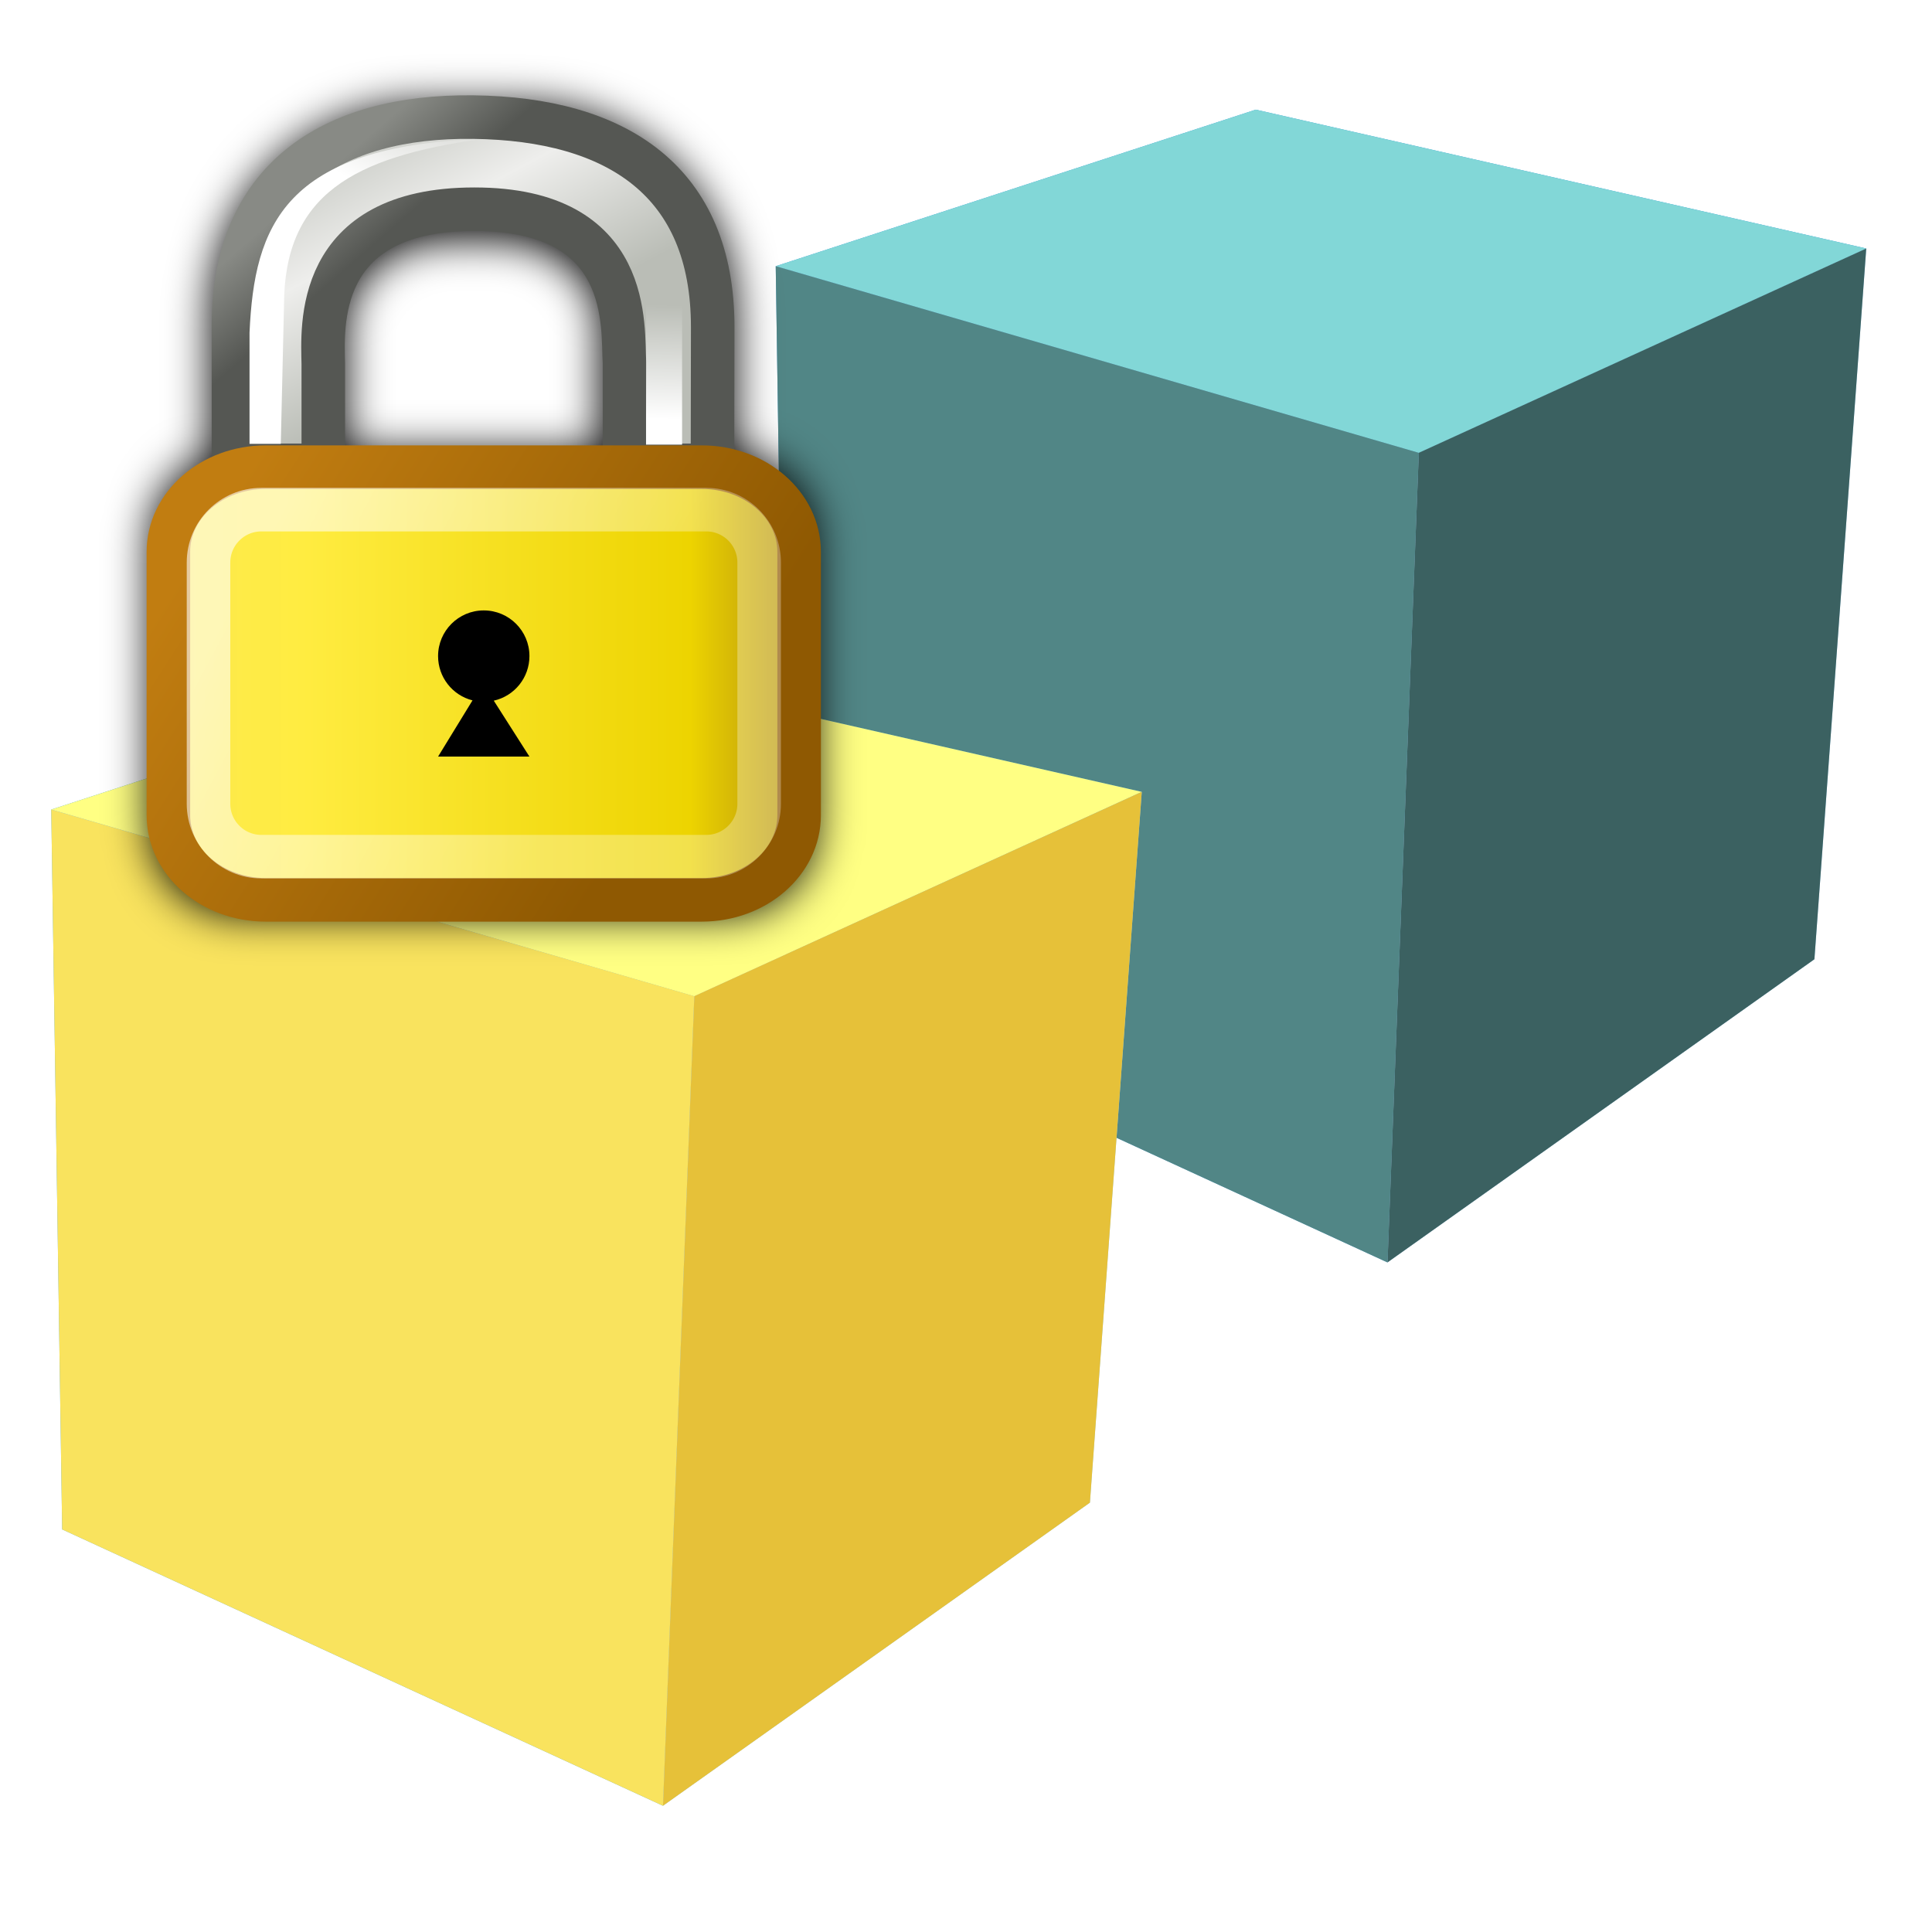
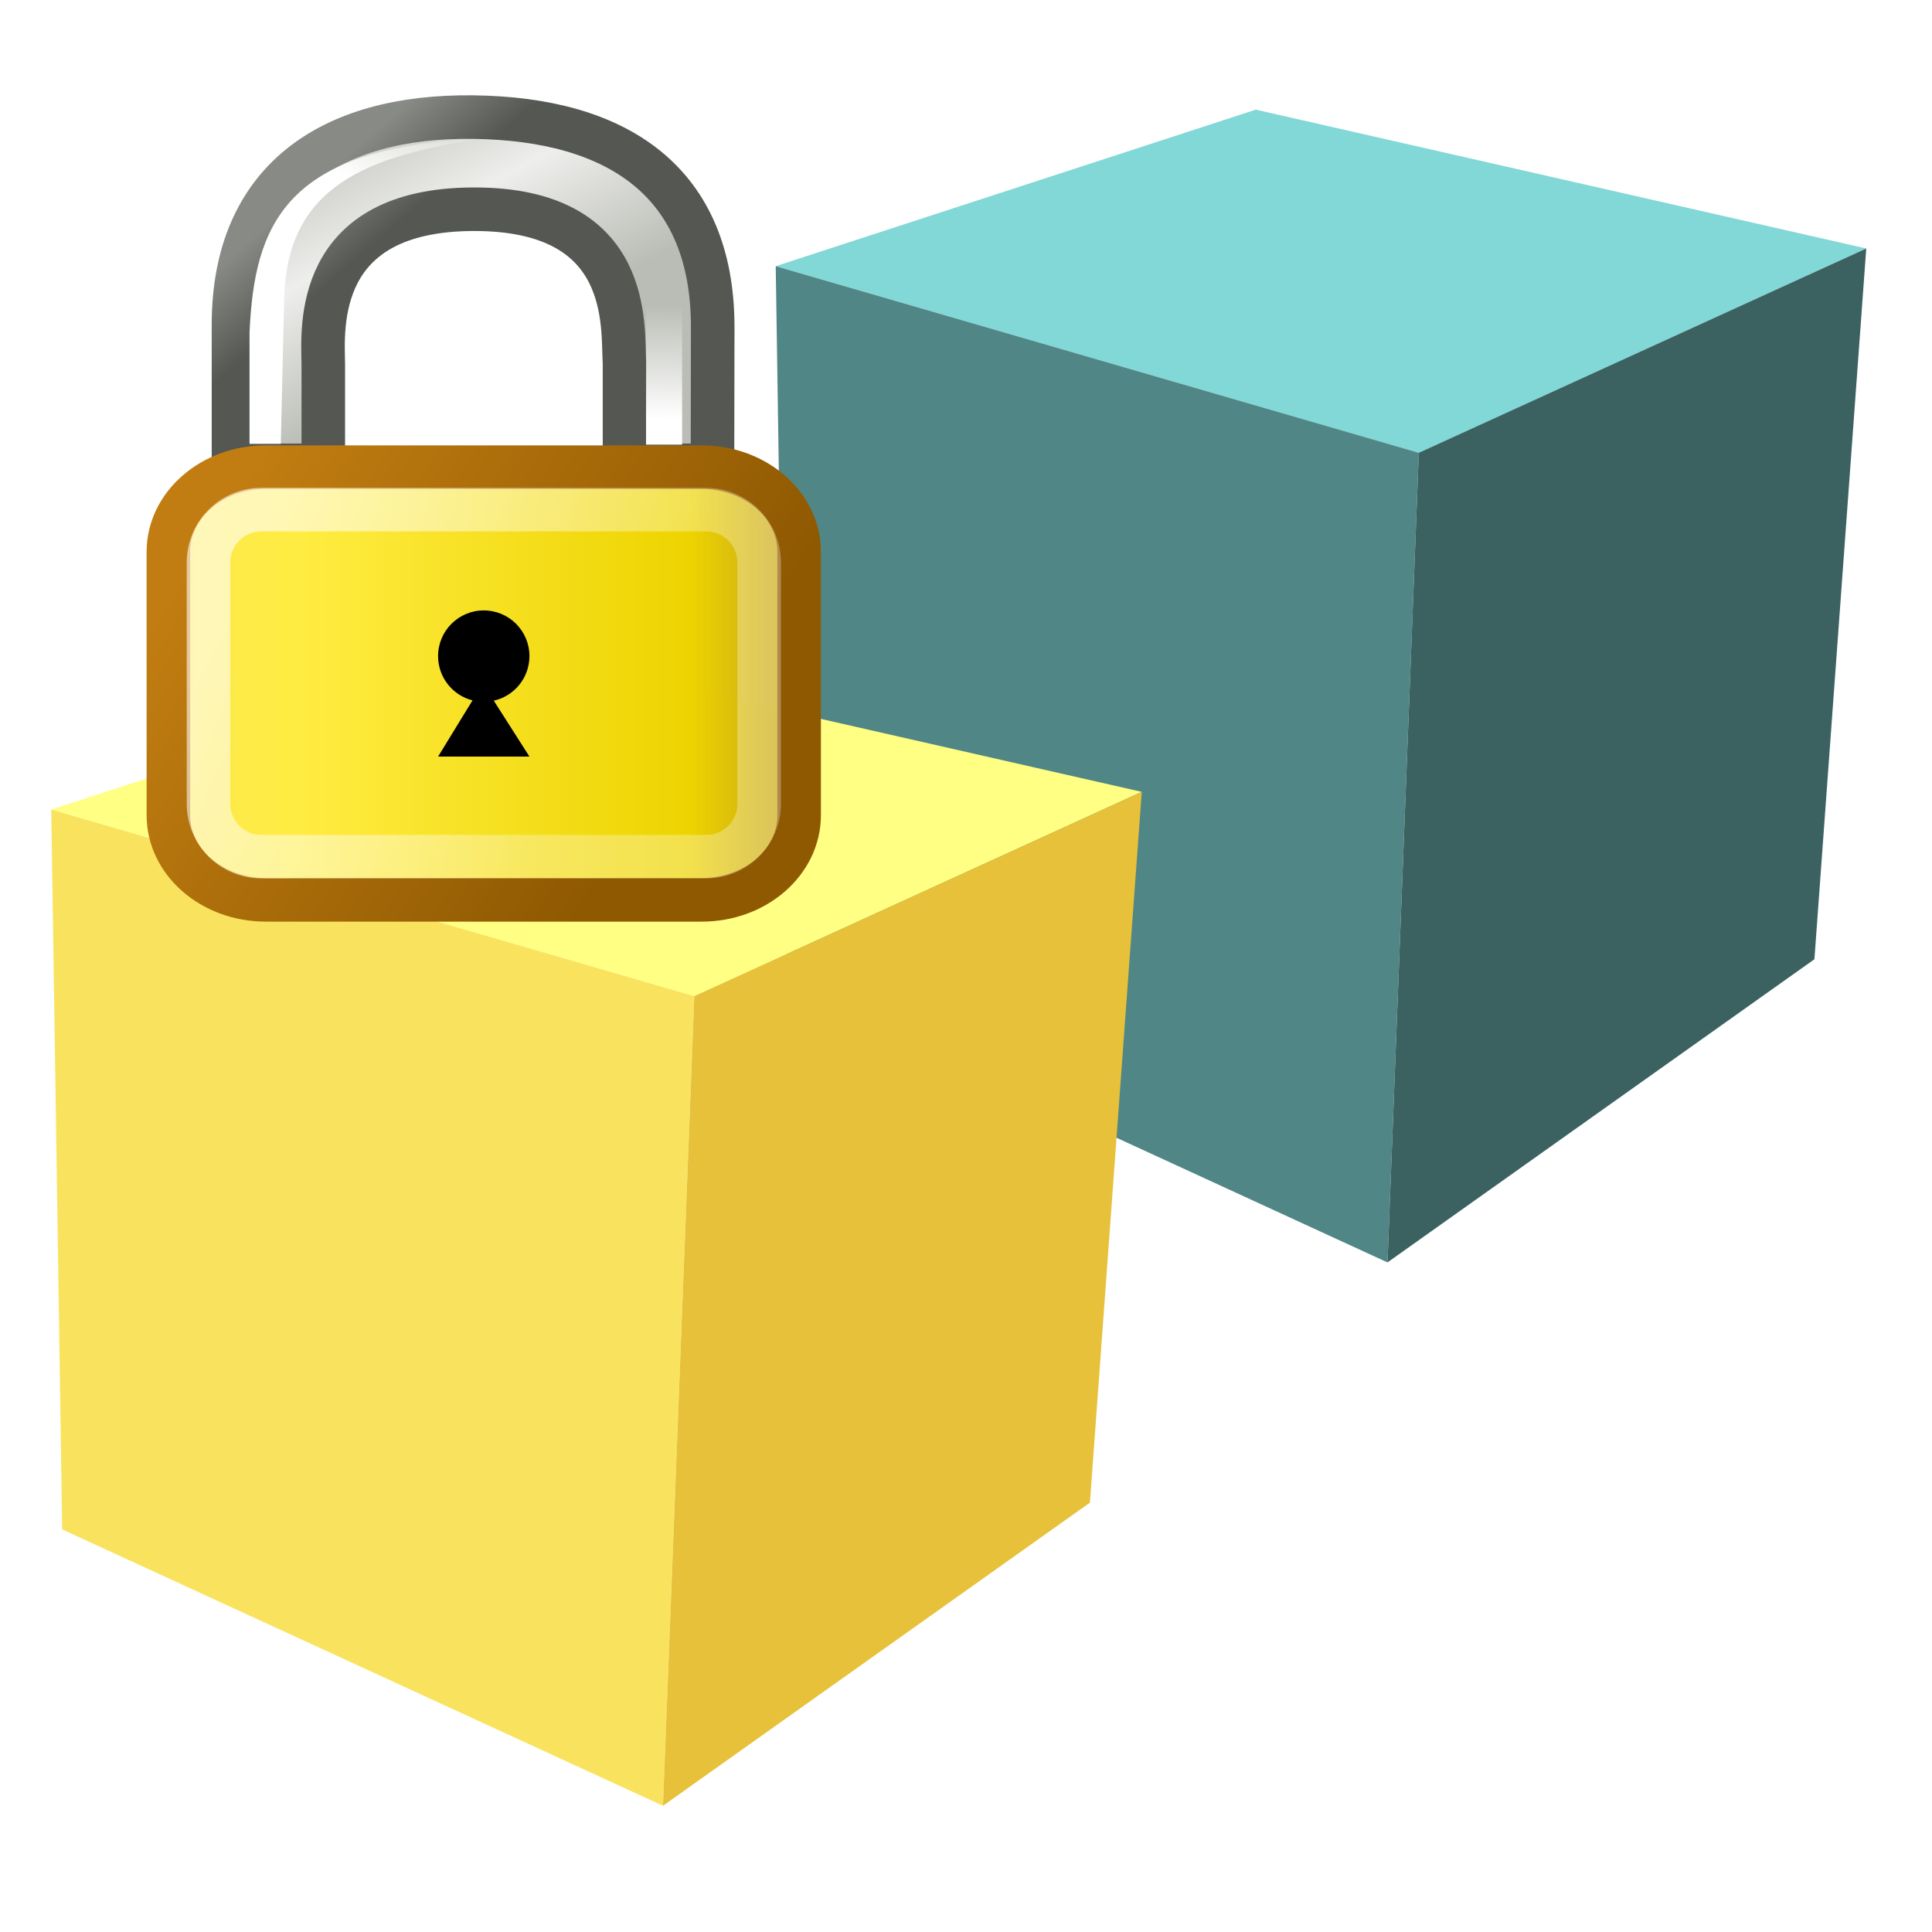
<svg xmlns="http://www.w3.org/2000/svg" xmlns:xlink="http://www.w3.org/1999/xlink" width="64" height="64" id="svg2" version="1.1">
  <defs id="defs4">
    <linearGradient id="linearGradient4532">
      <stop style="stop-color:#fffd74;stop-opacity:1;" offset="0" id="stop4534" />
      <stop style="stop-color:#967933;stop-opacity:1;" offset="1" id="stop4536" />
    </linearGradient>
    <marker orient="auto" refY="0.0" refX="0.0" id="Arrow1Send" style="overflow:visible;">
      <path id="path3801" d="M 0.0,0.0 L 5.0,-5.0 L -12.5,0.0 L 5.0,5.0 L 0.0,0.0 z " style="fill-rule:evenodd;stroke:#000000;stroke-width:1.0pt;" transform="scale(0.2) rotate(180) translate(6,0)" />
    </marker>
    <marker orient="auto" refY="0.0" refX="0.0" id="Arrow2Send" style="overflow:visible;">
      <path id="path3819" style="fill-rule:evenodd;stroke-width:0.625;stroke-linejoin:round;" d="M 8.719,4.034 L -2.207,0.016 L 8.719,-4.002 C 6.973,-1.63 6.983,1.616 8.719,4.034 z " transform="scale(0.3) rotate(180) translate(-2.3,0)" />
    </marker>
    <marker orient="auto" refY="0.0" refX="0.0" id="TriangleOutL" style="overflow:visible">
      <path id="path3928" d="M 5.77,0.0 L -2.88,5.0 L -2.88,-5.0 L 5.77,0.0 z " style="fill-rule:evenodd;stroke:#000000;stroke-width:1.0pt" transform="scale(0.8)" />
    </marker>
    <marker orient="auto" refY="0.0" refX="0.0" id="Arrow1Lend" style="overflow:visible;">
      <path id="path3789" d="M 0.0,0.0 L 5.0,-5.0 L -12.5,0.0 L 5.0,5.0 L 0.0,0.0 z " style="fill-rule:evenodd;stroke:#000000;stroke-width:1.0pt;" transform="scale(0.8) rotate(180) translate(12.5,0)" />
    </marker>
    <marker orient="auto" refY="0.0" refX="0.0" id="Arrow1Lstart" style="overflow:visible">
      <path id="path3786" d="M 0.0,0.0 L 5.0,-5.0 L -12.5,0.0 L 5.0,5.0 L 0.0,0.0 z " style="fill-rule:evenodd;stroke:#000000;stroke-width:1.0pt" transform="scale(0.8) translate(12.5,0)" />
    </marker>
    <marker orient="auto" refY="0.0" refX="0.0" id="Arrow2Mend" style="overflow:visible;">
      <path id="path3813" style="fill-rule:evenodd;stroke-width:0.625;stroke-linejoin:round;" d="M 8.719,4.034 L -2.207,0.016 L 8.719,-4.002 C 6.973,-1.63 6.983,1.616 8.719,4.034 z " transform="scale(0.6) rotate(180) translate(0,0)" />
    </marker>
    <marker orient="auto" refY="0.0" refX="0.0" id="Arrow2Mstart" style="overflow:visible">
      <path id="path3810" style="fill-rule:evenodd;stroke-width:0.625;stroke-linejoin:round" d="M 8.719,4.034 L -2.207,0.016 L 8.719,-4.002 C 6.973,-1.63 6.983,1.616 8.719,4.034 z " transform="scale(0.6) translate(0,0)" />
    </marker>
    <marker orient="auto" refY="0.0" refX="0.0" id="Arrow1Mend" style="overflow:visible;">
      <path id="path3795" d="M 0.0,0.0 L 5.0,-5.0 L -12.5,0.0 L 5.0,5.0 L 0.0,0.0 z " style="fill-rule:evenodd;stroke:#000000;stroke-width:1.0pt;" transform="scale(0.4) rotate(180) translate(10,0)" />
    </marker>
    <linearGradient xlink:href="#linearGradient4495" id="linearGradient4461" x1="113.097" y1="922.788" x2="138.589" y2="862.431" gradientUnits="userSpaceOnUse" />
    <linearGradient id="linearGradient4495">
      <stop style="stop-color:#cd00a0;stop-opacity:1" offset="0" id="stop4449" />
      <stop id="stop4451" offset="0.505" style="stop-color:#ffe1f8;stop-opacity:1" />
      <stop style="stop-color:#cd00a0;stop-opacity:1" offset="1" id="stop4453" />
    </linearGradient>
    <filter style="color-interpolation-filters:sRGB;" id="filter4086" x="-0.034" y="-0.049" height="1.085" width="1.072">
      <feFlood flood-opacity="0" flood-color="rgb(0,0,0)" result="flood" id="feFlood4088" />
      <feComposite in="flood" in2="SourceGraphic" operator="in" result="composite1" id="feComposite4090" />
      <feGaussianBlur in="composite" stdDeviation="2" result="blur" id="feGaussianBlur4092" />
      <feOffset dx="2" dy="2" result="offset" id="feOffset4094" />
      <feComposite in="SourceGraphic" in2="offset" operator="over" result="composite2" id="feComposite4096" />
    </filter>
    <filter style="color-interpolation-filters:sRGB" id="filter4086-9" x="-0.615" y="-0.394" height="1.953" width="2.487">
      <feFlood flood-opacity="0" flood-color="rgb(0,0,0)" result="flood" id="feFlood4088-0" />
      <feComposite in="flood" in2="SourceGraphic" operator="in" result="composite1" id="feComposite4090-0" />
      <feGaussianBlur in="composite" stdDeviation="2" result="blur" id="feGaussianBlur4092-6" />
      <feOffset dx="2" dy="2" result="offset" id="feOffset4094-1" />
      <feComposite in="SourceGraphic" in2="offset" operator="over" result="composite2" id="feComposite4096-3" />
    </filter>
    <filter style="color-interpolation-filters:sRGB" id="filter2" x="-0.615" y="-0.394" height="1.953" width="2.487">
      <feFlood flood-opacity="0" flood-color="rgb(0,0,0)" result="flood" id="feFlood1" />
      <feComposite in="flood" in2="SourceGraphic" operator="in" result="composite1" id="feComposite1" />
      <feGaussianBlur in="composite" stdDeviation="2" result="blur" id="feGaussianBlur1" />
      <feOffset dx="2" dy="2" result="offset" id="feOffset1" />
      <feComposite in="SourceGraphic" in2="offset" operator="over" result="composite2" id="feComposite2" />
    </filter>
    <filter style="color-interpolation-filters:sRGB" id="filter4" x="-0.615" y="-0.394" height="1.953" width="2.487">
      <feFlood flood-opacity="0" flood-color="rgb(0,0,0)" result="flood" id="feFlood2" />
      <feComposite in="flood" in2="SourceGraphic" operator="in" result="composite1" id="feComposite3" />
      <feGaussianBlur in="composite" stdDeviation="2" result="blur" id="feGaussianBlur3" />
      <feOffset dx="2" dy="2" result="offset" id="feOffset3" />
      <feComposite in="SourceGraphic" in2="offset" operator="over" result="composite2" id="feComposite4" />
    </filter>
    <filter style="color-interpolation-filters:sRGB" id="filter6" x="-0.615" y="-0.394" height="1.953" width="2.487">
      <feFlood flood-opacity="0" flood-color="rgb(0,0,0)" result="flood" id="feFlood4" />
      <feComposite in="flood" in2="SourceGraphic" operator="in" result="composite1" id="feComposite5" />
      <feGaussianBlur in="composite" stdDeviation="2" result="blur" id="feGaussianBlur5" />
      <feOffset dx="2" dy="2" result="offset" id="feOffset5" />
      <feComposite in="SourceGraphic" in2="offset" operator="over" result="composite2" id="feComposite6" />
    </filter>
    <filter style="color-interpolation-filters:sRGB" id="filter8" x="-0.615" y="-0.394" height="1.953" width="2.487">
      <feFlood flood-opacity="0" flood-color="rgb(0,0,0)" result="flood" id="feFlood6" />
      <feComposite in="flood" in2="SourceGraphic" operator="in" result="composite1" id="feComposite7" />
      <feGaussianBlur in="composite" stdDeviation="2" result="blur" id="feGaussianBlur7" />
      <feOffset dx="2" dy="2" result="offset" id="feOffset7" />
      <feComposite in="SourceGraphic" in2="offset" operator="over" result="composite2" id="feComposite8" />
    </filter>
    <filter style="color-interpolation-filters:sRGB" id="filter10" x="-0.615" y="-0.394" height="1.953" width="2.487">
      <feFlood flood-opacity="0" flood-color="rgb(0,0,0)" result="flood" id="feFlood8" />
      <feComposite in="flood" in2="SourceGraphic" operator="in" result="composite1" id="feComposite9" />
      <feGaussianBlur in="composite" stdDeviation="2" result="blur" id="feGaussianBlur9" />
      <feOffset dx="2" dy="2" result="offset" id="feOffset9" />
      <feComposite in="SourceGraphic" in2="offset" operator="over" result="composite2" id="feComposite10" />
    </filter>
    <filter style="color-interpolation-filters:sRGB" id="filter12" x="-0.615" y="-0.394" height="1.953" width="2.487">
      <feFlood flood-opacity="0" flood-color="rgb(0,0,0)" result="flood" id="feFlood10" />
      <feComposite in="flood" in2="SourceGraphic" operator="in" result="composite1" id="feComposite11" />
      <feGaussianBlur in="composite" stdDeviation="2" result="blur" id="feGaussianBlur11" />
      <feOffset dx="2" dy="2" result="offset" id="feOffset11" />
      <feComposite in="SourceGraphic" in2="offset" operator="over" result="composite2" id="feComposite12" />
    </filter>
    <filter style="color-interpolation-filters:sRGB" id="filter14" x="-0.615" y="-0.394" height="1.953" width="2.487">
      <feFlood flood-opacity="0" flood-color="rgb(0,0,0)" result="flood" id="feFlood12" />
      <feComposite in="flood" in2="SourceGraphic" operator="in" result="composite1" id="feComposite13" />
      <feGaussianBlur in="composite" stdDeviation="2" result="blur" id="feGaussianBlur13" />
      <feOffset dx="2" dy="2" result="offset" id="feOffset13" />
      <feComposite in="SourceGraphic" in2="offset" operator="over" result="composite2" id="feComposite14" />
-     </filter>
-     <filter style="color-interpolation-filters:sRGB" id="filter9" x="-0.079" y="-0.064" width="1.158" height="1.127">
-       <feGaussianBlur stdDeviation="0.916" id="feGaussianBlur14" />
    </filter>
    <linearGradient gradientTransform="matrix(15.40104,0,0,15.94865,-11.07006,104.565)" gradientUnits="userSpaceOnUse" id="linearGradient35664" x1="12.887" x2="20.087" xlink:href="#linearGradient10591" y1="4.36" y2="18.414" />
    <linearGradient id="linearGradient10591">
      <stop id="stop10593" offset="0" style="stop-color:#babdb6;stop-opacity:1;" />
      <stop id="stop10599" offset="0.5" style="stop-color:#eeeeec;stop-opacity:1;" />
      <stop id="stop10595" offset="1" style="stop-color:#babdb6;stop-opacity:1;" />
    </linearGradient>
    <linearGradient gradientTransform="matrix(15.40104,0,0,15.94865,-11.07006,104.565)" gradientUnits="userSpaceOnUse" id="linearGradient35666" x1="19.251" x2="16.198" xlink:href="#linearGradient11335" y1="9.664" y2="6.04" />
    <linearGradient id="linearGradient11335">
      <stop id="stop11337" offset="0" style="stop-color:#555753;stop-opacity:1;" />
      <stop id="stop11339" offset="1" style="stop-color:#888a85;stop-opacity:1;" />
    </linearGradient>
    <filter style="color-interpolation-filters:sRGB" id="filter16" x="-0.615" y="-0.394" height="1.953" width="2.487">
      <feFlood flood-opacity="0" flood-color="rgb(0,0,0)" result="flood" id="feFlood14" />
      <feComposite in="flood" in2="SourceGraphic" operator="in" result="composite1" id="feComposite15" />
      <feGaussianBlur in="composite" stdDeviation="2" result="blur" id="feGaussianBlur15" />
      <feOffset dx="2" dy="2" result="offset" id="feOffset15" />
      <feComposite in="SourceGraphic" in2="offset" operator="over" result="composite2" id="feComposite16" />
    </filter>
    <linearGradient gradientTransform="matrix(15.72141,0,0,17.13441,-9.289589,61.73223)" gradientUnits="userSpaceOnUse" id="linearGradient35659" x1="6.727" x2="40.938" xlink:href="#linearGradient2092" y1="32.162" y2="32.162" />
    <linearGradient id="linearGradient2092">
      <stop id="stop2094" offset="0" style="stop-color:#fce94f;stop-opacity:1;" />
      <stop id="stop27163" offset="0.21" style="stop-color:#ffec41;stop-opacity:1;" />
      <stop id="stop2293" offset="0.84" style="stop-color:#edd400;stop-opacity:1;" />
      <stop id="stop2100" offset="1" style="stop-color:#c4a00f;stop-opacity:0.941;" />
    </linearGradient>
    <linearGradient gradientTransform="matrix(15.72141,0,0,17.13441,-9.289589,79.38562)" gradientUnits="userSpaceOnUse" id="linearGradient35661" x1="31.63" x2="8.671" xlink:href="#linearGradient11327" y1="41.792" y2="25.794" />
    <linearGradient id="linearGradient11327">
      <stop id="stop11329" offset="0" style="stop-color:#8f5902;stop-opacity:1;" />
      <stop id="stop11331" offset="1" style="stop-color:#c17d11;stop-opacity:1;" />
    </linearGradient>
    <filter style="color-interpolation-filters:sRGB" id="filter18" x="-0.615" y="-0.394" height="1.953" width="2.487">
      <feFlood flood-opacity="0" flood-color="rgb(0,0,0)" result="flood" id="feFlood16" />
      <feComposite in="flood" in2="SourceGraphic" operator="in" result="composite1" id="feComposite17" />
      <feGaussianBlur in="composite" stdDeviation="2" result="blur" id="feGaussianBlur17" />
      <feOffset dx="2" dy="2" result="offset" id="feOffset17" />
      <feComposite in="SourceGraphic" in2="offset" operator="over" result="composite2" id="feComposite18" />
    </filter>
    <linearGradient gradientTransform="matrix(14.54156,0,0,15.0733,19.24707,148.752)" gradientUnits="userSpaceOnUse" id="linearGradient35656" x1="10.907" x2="30.875" xlink:href="#linearGradient9845" y1="25.002" y2="36.127" />
    <linearGradient id="linearGradient9845">
      <stop id="stop9847" offset="0" style="stop-color:#ffffff;stop-opacity:1;" />
      <stop id="stop9849" offset="1" style="stop-color:#ffffff;stop-opacity:0.495;" />
    </linearGradient>
    <filter style="color-interpolation-filters:sRGB" id="filter20" x="-0.615" y="-0.394" height="1.953" width="2.487">
      <feFlood flood-opacity="0" flood-color="rgb(0,0,0)" result="flood" id="feFlood18" />
      <feComposite in="flood" in2="SourceGraphic" operator="in" result="composite1" id="feComposite19" />
      <feGaussianBlur in="composite" stdDeviation="2" result="blur" id="feGaussianBlur19" />
      <feOffset dx="2" dy="2" result="offset" id="feOffset19" />
      <feComposite in="SourceGraphic" in2="offset" operator="over" result="composite2" id="feComposite20" />
    </filter>
    <linearGradient gradientTransform="matrix(31.44282,0,0,14.80969,-182.2253,119.5483)" gradientUnits="userSpaceOnUse" id="linearGradient35653" x1="14.218" x2="17.859" xlink:href="#linearGradient12071" y1="6.88" y2="3.957" />
    <linearGradient id="linearGradient12071">
      <stop id="stop12073" offset="0" style="stop-color:#ffffff;stop-opacity:1;" />
      <stop id="stop12075" offset="1" style="stop-color:#ffffff;stop-opacity:0;" />
    </linearGradient>
    <filter style="color-interpolation-filters:sRGB" id="filter22" x="-0.615" y="-0.394" height="1.953" width="2.487">
      <feFlood flood-opacity="0" flood-color="rgb(0,0,0)" result="flood" id="feFlood20" />
      <feComposite in="flood" in2="SourceGraphic" operator="in" result="composite1" id="feComposite21" />
      <feGaussianBlur in="composite" stdDeviation="2" result="blur" id="feGaussianBlur21" />
      <feOffset dx="2" dy="2" result="offset" id="feOffset21" />
      <feComposite in="SourceGraphic" in2="offset" operator="over" result="composite2" id="feComposite22" />
    </filter>
    <linearGradient gradientTransform="matrix(31.44282,0,0,15.72141,163.6461,98.87078)" gradientUnits="userSpaceOnUse" id="linearGradient35650" x1="11.5" x2="11.779" xlink:href="#linearGradient12071" y1="20.58" y2="14.26" />
    <filter style="color-interpolation-filters:sRGB" id="filter24" x="-0.615" y="-0.394" height="1.953" width="2.487">
      <feFlood flood-opacity="0" flood-color="rgb(0,0,0)" result="flood" id="feFlood23" />
      <feComposite in="flood" in2="SourceGraphic" operator="in" result="composite1" id="feComposite23" />
      <feGaussianBlur in="composite" stdDeviation="2" result="blur" id="feGaussianBlur23" />
      <feOffset dx="2" dy="2" result="offset" id="feOffset23" />
      <feComposite in="SourceGraphic" in2="offset" operator="over" result="composite2" id="feComposite24" />
    </filter>
    <filter style="color-interpolation-filters:sRGB" id="filter26" x="-0.615" y="-0.394" height="1.953" width="2.487">
      <feFlood flood-opacity="0" flood-color="rgb(0,0,0)" result="flood" id="feFlood24" />
      <feComposite in="flood" in2="SourceGraphic" operator="in" result="composite1" id="feComposite25" />
      <feGaussianBlur in="composite" stdDeviation="2" result="blur" id="feGaussianBlur25" />
      <feOffset dx="2" dy="2" result="offset" id="feOffset25" />
      <feComposite in="SourceGraphic" in2="offset" operator="over" result="composite2" id="feComposite26" />
    </filter>
    <filter style="color-interpolation-filters:sRGB" id="filter4086-4" x="-0.028" y="-0.028" height="1.058" width="1.058">
      <feFlood flood-opacity="0" flood-color="rgb(0,0,0)" result="flood" id="feFlood4088-5" />
      <feComposite in="flood" in2="SourceGraphic" operator="in" result="composite1" id="feComposite4090-5" />
      <feGaussianBlur in="composite" stdDeviation="9.872" result="blur" id="feGaussianBlur4092-1" />
      <feOffset dx="2" dy="2" result="offset" id="feOffset4094-7" />
      <feComposite in="SourceGraphic" in2="offset" operator="over" result="composite2" id="feComposite4096-1" />
    </filter>
    <filter style="color-interpolation-filters:sRGB" id="filter4086-4-4-2" x="-0.008" y="-0.012" height="1.028" width="1.02">
      <feFlood flood-opacity="0" flood-color="rgb(0,0,0)" result="flood" id="feFlood4088-5-1-7" />
      <feComposite in="flood" in2="SourceGraphic" operator="in" result="composite1" id="feComposite4090-5-1-7" />
      <feGaussianBlur in="composite" stdDeviation="2" result="blur" id="feGaussianBlur4092-1-3-9" />
      <feOffset dx="2" dy="2" result="offset" id="feOffset4094-7-8-3" />
      <feComposite in="SourceGraphic" in2="offset" operator="over" result="composite2" id="feComposite4096-1-7-1" />
    </filter>
  </defs>
  <g id="layer1" transform="translate(0,-988.3622)">
    <g id="g6386">
      <g id="g8207" transform="matrix(0.7886433,0,0,0.7886433,6.740283,215.5942)" style="stroke-width:6.34;stroke-miterlimit:1;stroke-dasharray:none">
        <g id="g4063" style="filter:url(#filter4086)" transform="matrix(0.9750641,0,0,1,-0.1757747,0)">
-           <path id="path6598-7" d="m 24.832,991.051 20.679,-6.575 26.3,5.832 -19.278,8.588 z" style="fill:#2b93d9;fill-opacity:1;fill-rule:evenodd;stroke:none;display:inline;" />
-           <path id="path6609-4" d="m 24.832,991.051 27.703,7.84 -1.349,34.006 -25.883,-11.609 z" style="fill:#59aae1;fill-opacity:1;fill-rule:evenodd;stroke:none;display:inline;" />
-           <path id="path6622-0" d="m 71.81,990.308 -2.233,29.855 -18.391,12.733 1.349,-34.006 z" style="fill:#9bccee;fill-opacity:1;fill-rule:evenodd;stroke:none;display:inline;" />
          <path style="fill:#82d7d7;fill-opacity:1;fill-rule:evenodd;stroke:none;display:inline;" d="m 24.832,991.051 20.679,-6.575 26.3,5.832 -19.278,8.588 z" id="path4339-9" />
          <path style="fill:#518686;fill-opacity:1;fill-rule:evenodd;stroke:none;display:inline;" d="m 24.832,991.051 27.703,7.84 -1.349,34.006 -25.883,-11.609 z" id="path4345-4" />
          <path style="fill:#3b6161;fill-opacity:1;fill-rule:evenodd;stroke:none;display:inline;" d="m 71.81,990.308 -2.233,29.855 -18.391,12.733 1.349,-34.006 z" id="path4359-8" />
-           <path id="path6598" d="m -6.378,1013.875 20.679,-6.575 26.3,5.832 -19.278,8.588 z" style="fill:#2b93d9;fill-opacity:1;fill-rule:evenodd;stroke:none;display:inline;" />
-           <path id="path6609" d="m -6.378,1013.875 27.703,7.84 -1.349,34.006 -25.883,-11.609 z" style="fill:#59aae1;fill-opacity:1;fill-rule:evenodd;stroke:none;display:inline;" />
-           <path id="path6622" d="m 40.6,1013.132 -2.233,29.855 -18.391,12.732 1.349,-34.006 z" style="fill:#9bccee;fill-opacity:1;fill-rule:evenodd;stroke:none;display:inline;" />
          <g id="g3061">
            <path id="path4339" d="m -6.378,1013.875 20.679,-6.575 26.3,5.832 -19.278,8.588 z" style="fill:#ffff83;fill-opacity:1;fill-rule:evenodd;stroke:none;display:inline;" />
            <path id="path4345" d="m -6.378,1013.875 27.703,7.84 -1.349,34.006 -25.883,-11.609 z" style="fill:#f9e35e;fill-opacity:1;fill-rule:evenodd;stroke:none;display:inline;" />
            <path id="path4359" d="m 40.6,1013.132 -2.233,29.855 -18.391,12.732 1.349,-34.006 z" style="fill:#e6c139;fill-opacity:1;fill-rule:evenodd;stroke:none;display:inline;" />
          </g>
+           <path d="M 149.641,462.771 V 340.213 c 0,-125.518 84.129,-182.742 209.223,-181.174 125.774,1.568 208.814,56.178 208.814,183.173 l -0.208,120.56 H 490.731 v -88.997 c -2.06,-30.893 8.562,-134.373 -130.987,-134.373 -140.512,0 -132.253,103.853 -131.749,134.988 v 88.382 h -78.355 z" id="path2086" style="fill:url(#linearGradient35664);fill-opacity:1;fill-rule:evenodd;stroke:url(#linearGradient35666);stroke-width:37.987;stroke-linecap:butt;stroke-linejoin:miter;stroke-miterlimit:4;stroke-dasharray:none;stroke-opacity:1;filter:url(#filter4086-9)" transform="matrix(0.04938611,0,0,0.04815462,-5.917656,977.1302)" />
          <rect height="850" id="rect2300" style="fill:none;stroke:none;stroke-width:6.34;stroke-miterlimit:1;stroke-dasharray:none;filter:url(#filter4086-9)" width="850" x="-64.88" y="115.856" transform="matrix(0.04938611,0,0,0.04815462,-5.917656,977.1302)" />
-           <path id="rect9-6" style="mix-blend-mode:normal;fill:#000000;fill-opacity:1;fill-rule:evenodd;stroke:none;stroke-width:4.066;stroke-linecap:round;stroke-linejoin:round;stroke-miterlimit:1;stroke-dasharray:none;stroke-opacity:1;paint-order:stroke markers fill;filter:url(#filter9)" d="m 9.29,984.328 c -4.96,0 -8.953,4.003 -8.953,8.975 v 6.048 c -1.483,0.518 -2.543,1.926 -2.543,3.591 v 12.185 c 0,2.107 1.697,3.804 3.804,3.804 H 21.885 c 2.107,0 3.804,-1.697 3.804,-3.804 v -12.185 c 0,-1.977 -1.491,-3.591 -3.415,-3.784 v -5.855 c 0,-4.972 -3.993,-8.975 -8.953,-8.975 z m 1.033,5.713 h 1.976 c 2.435,0 4.396,1.692 4.396,3.792 v 5.305 H 5.926 v -5.305 c 0,-2.1 1.961,-3.792 4.396,-3.792 z" transform="matrix(1.025574,0,0,0.9824728,0.1802722,17.21397)" />
-           <path d="M 149.641,462.771 V 340.213 c 0,-125.518 84.129,-182.742 209.223,-181.174 125.774,1.568 208.814,56.178 208.814,183.173 l -0.208,120.56 H 490.731 v -88.997 c -2.06,-30.893 8.562,-134.373 -130.987,-134.373 -140.512,0 -132.253,103.853 -131.749,134.988 v 88.382 h -78.355 z" id="path2086" style="fill:url(#linearGradient35664);fill-opacity:1;fill-rule:evenodd;stroke:url(#linearGradient35666);stroke-width:37.987;stroke-linecap:butt;stroke-linejoin:miter;stroke-miterlimit:4;stroke-dasharray:none;stroke-opacity:1;filter:url(#filter4086-9)" transform="matrix(0.04938611,0,0,0.04815462,-5.917656,977.1302)" />
          <rect height="377.423" id="rect1314" rx="84.899" ry="73.867" style="fill:url(#linearGradient35659);fill-opacity:1;fill-rule:evenodd;stroke:url(#linearGradient35661);stroke-width:37.987;stroke-linecap:round;stroke-linejoin:round;stroke-miterlimit:4;stroke-dasharray:none;stroke-dashoffset:0;stroke-opacity:1;filter:url(#filter4086-9)" width="550.185" x="92.866" y="464.391" transform="matrix(0.04938611,0,0,0.04815462,-5.917656,977.1302)" />
          <rect height="302.71" id="rect6903" rx="46.14" ry="46.14" style="fill:none;stroke:url(#linearGradient35656);stroke-width:37.987;stroke-linecap:round;stroke-linejoin:round;stroke-miterlimit:4;stroke-dasharray:none;stroke-dashoffset:0;stroke-opacity:0.601;filter:url(#filter4086-9)" width="480.317" x="127.869" y="501.445" transform="matrix(0.04938611,0,0,0.04815462,-5.917656,977.1302)" />
          <path d="m 163.646,347.007 c 4.169,-92.939 30.007,-162.928 202.362,-168.862 -111.601,15.728 -172.304,48.313 -172.304,145.479 0,0 -2.784,120.429 -2.784,120.429 h -27.274 z" id="rect11343" style="fill:url(#linearGradient35653);fill-opacity:1;fill-rule:evenodd;stroke:none;stroke-width:6.34;stroke-miterlimit:1;stroke-dasharray:none;filter:url(#filter4086-9)" transform="matrix(0.04938611,0,0,0.04815462,-5.917656,977.1302)" />
          <rect height="157.214" id="rect1345" rx="0" ry="0" style="fill:url(#linearGradient35650);fill-opacity:1;fill-rule:evenodd;stroke:none;stroke-width:6.34;stroke-miterlimit:1;stroke-dasharray:none;filter:url(#filter4086-9)" width="31.443" x="509.517" y="287.528" transform="matrix(0.04938611,0,0,0.04815462,-5.917656,977.1302)" />
          <path id="path2" style="fill:#000000;fill-opacity:1;fill-rule:evenodd;stroke:none;stroke-width:4.623;stroke-linecap:round;stroke-linejoin:round;stroke-miterlimit:1;stroke-dasharray:none;paint-order:stroke markers fill;filter:url(#filter4086-9)" d="m -68.938,1005.103 a 3.901,3.804 0 0 0 -3.901,3.804 3.901,3.804 0 0 0 2.941,3.688 l -2.941,4.681 h 7.803 l -3.045,-4.657 a 3.901,3.804 0 0 0 3.045,-3.712 3.901,3.804 0 0 0 -3.901,-3.804 z" transform="matrix(0.5043796,0,0,0.5043796,47.0251,498.5568)" />
          <rect height="850" id="rect2300-4" style="fill:none;stroke:none;stroke-width:6.34;stroke-miterlimit:1;stroke-dasharray:none;filter:url(#filter4086-4)" width="850" x="-64.88" y="115.856" transform="matrix(0.04938611,0,0,0.04815462,-103.0284,860.1879)" />
          <g id="rect1314-1" style="stroke-width:6.34;stroke-miterlimit:1;stroke-dasharray:none;filter:url(#filter4086-4-4-2)" transform="matrix(0.04938611,0,0,0.04815462,-106.4815,861.2275)" />
        </g>
      </g>
    </g>
  </g>
</svg>
